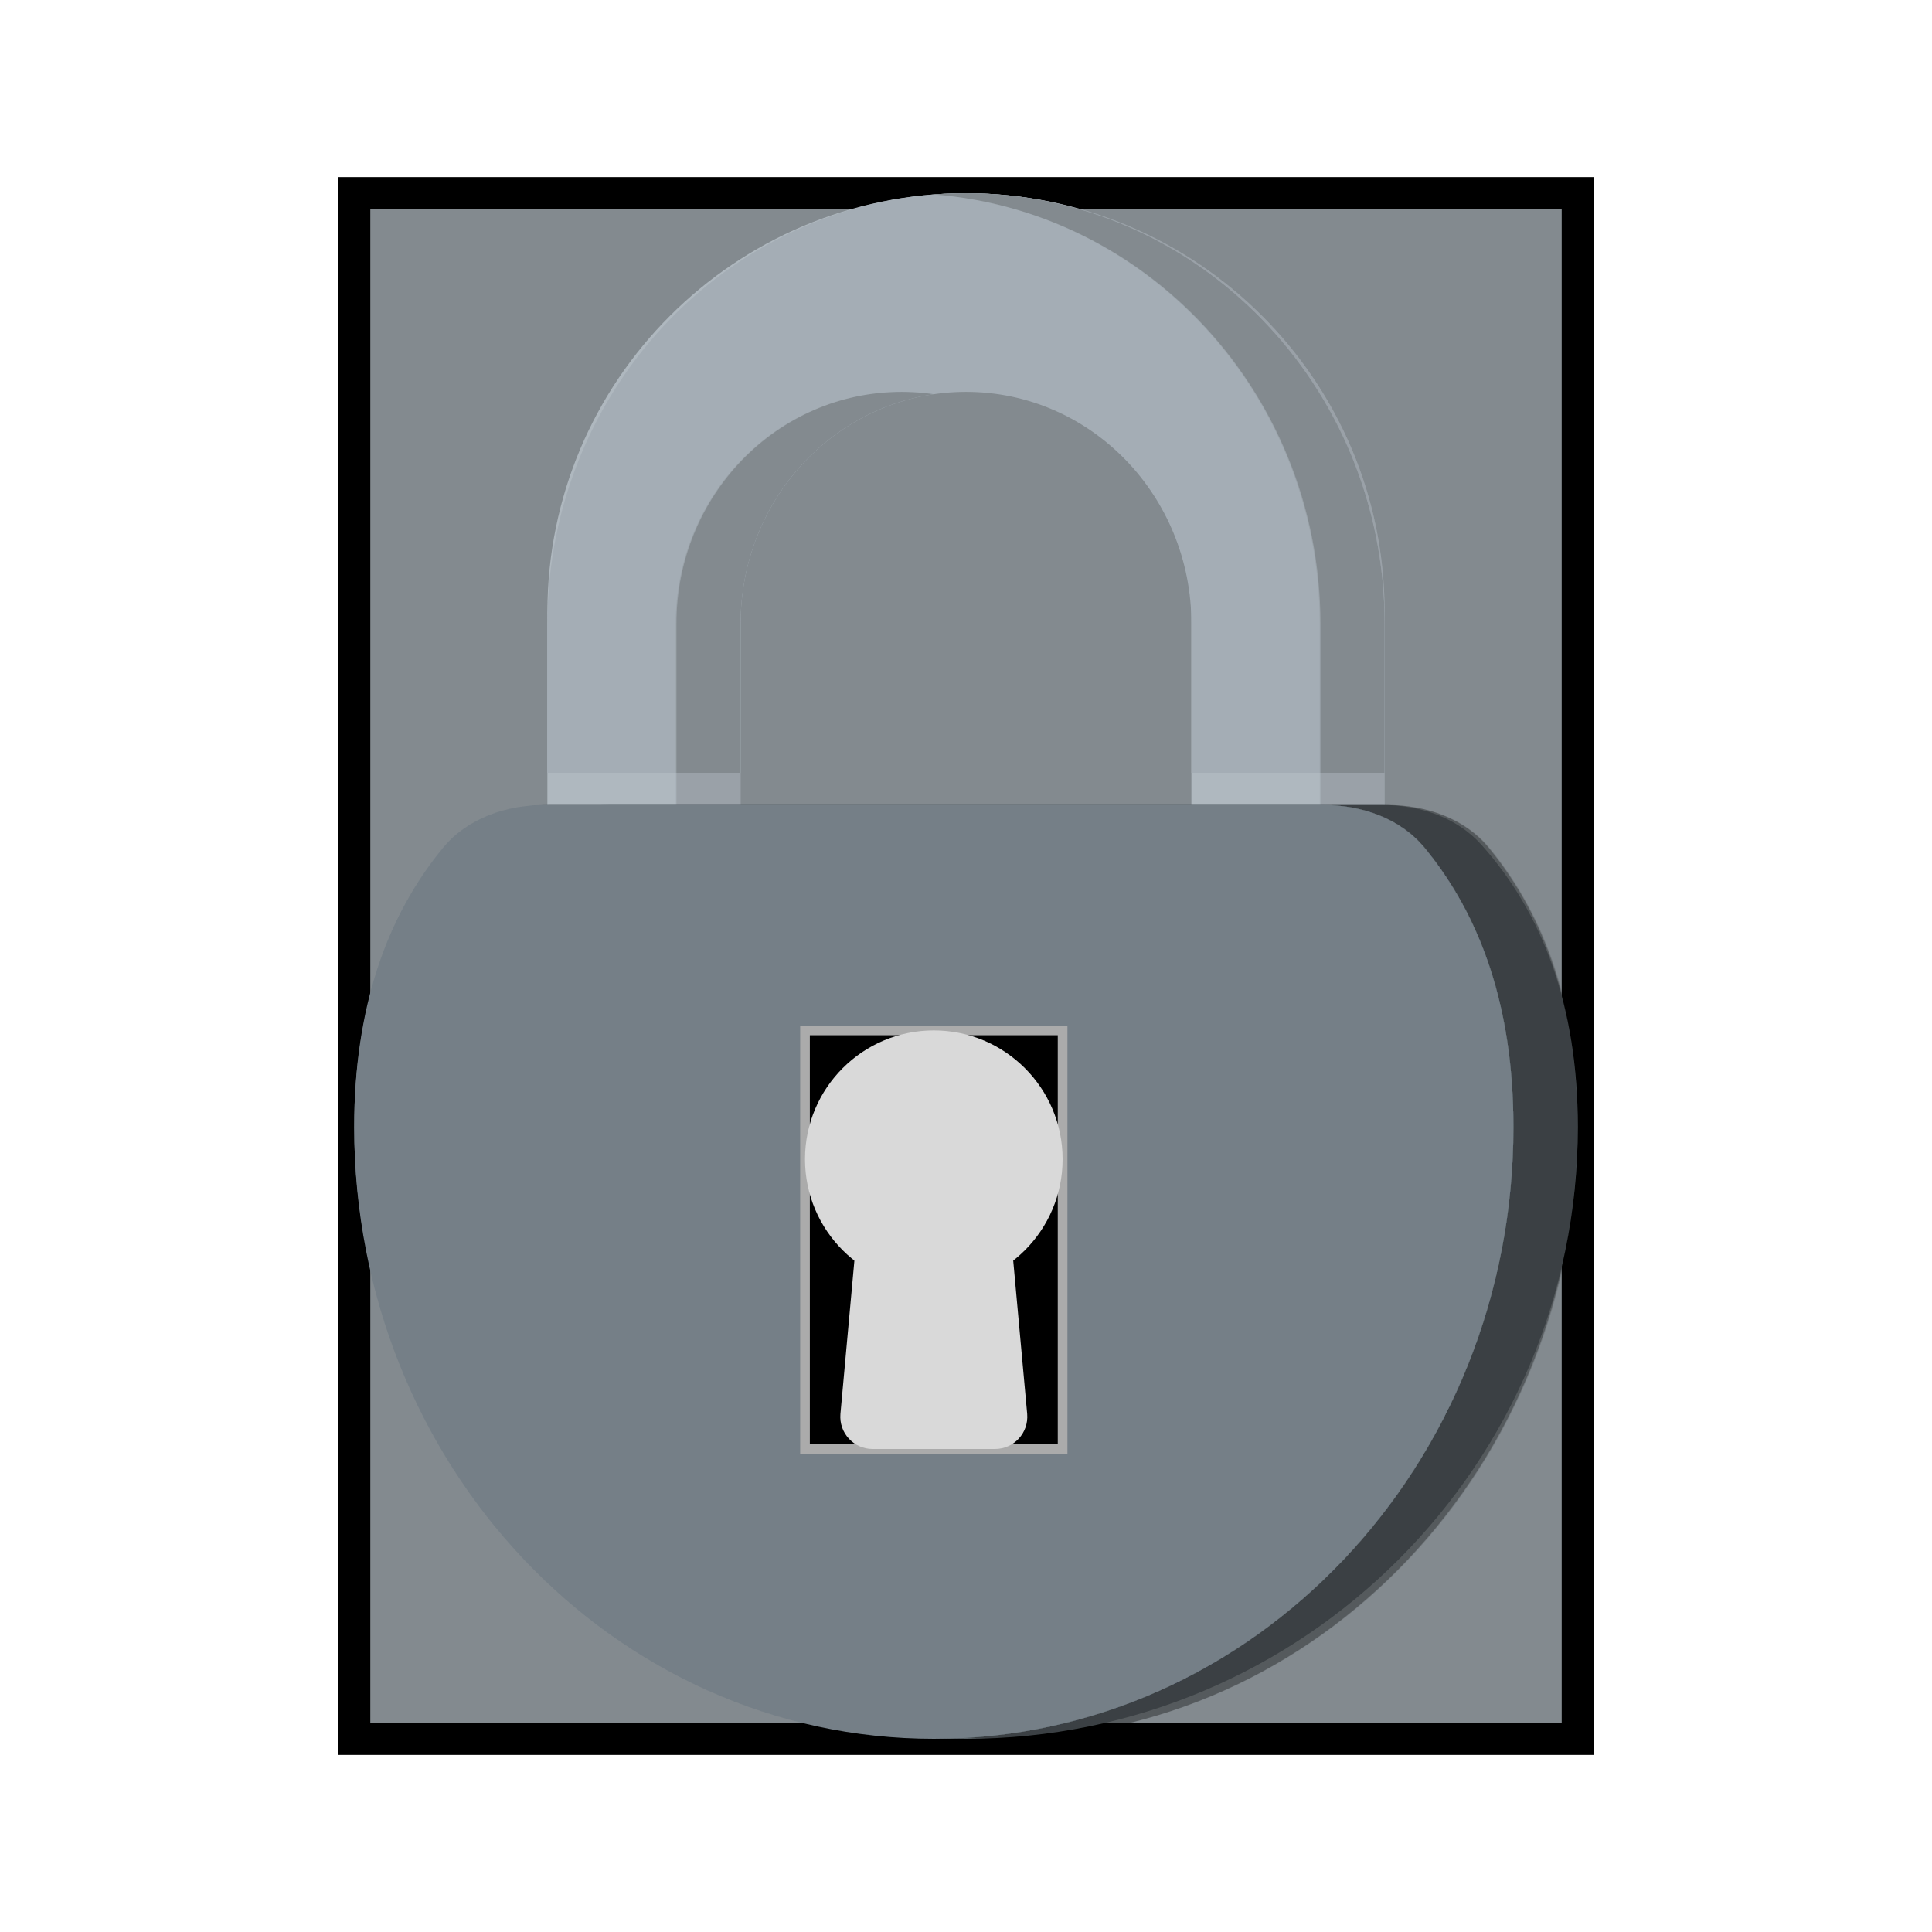
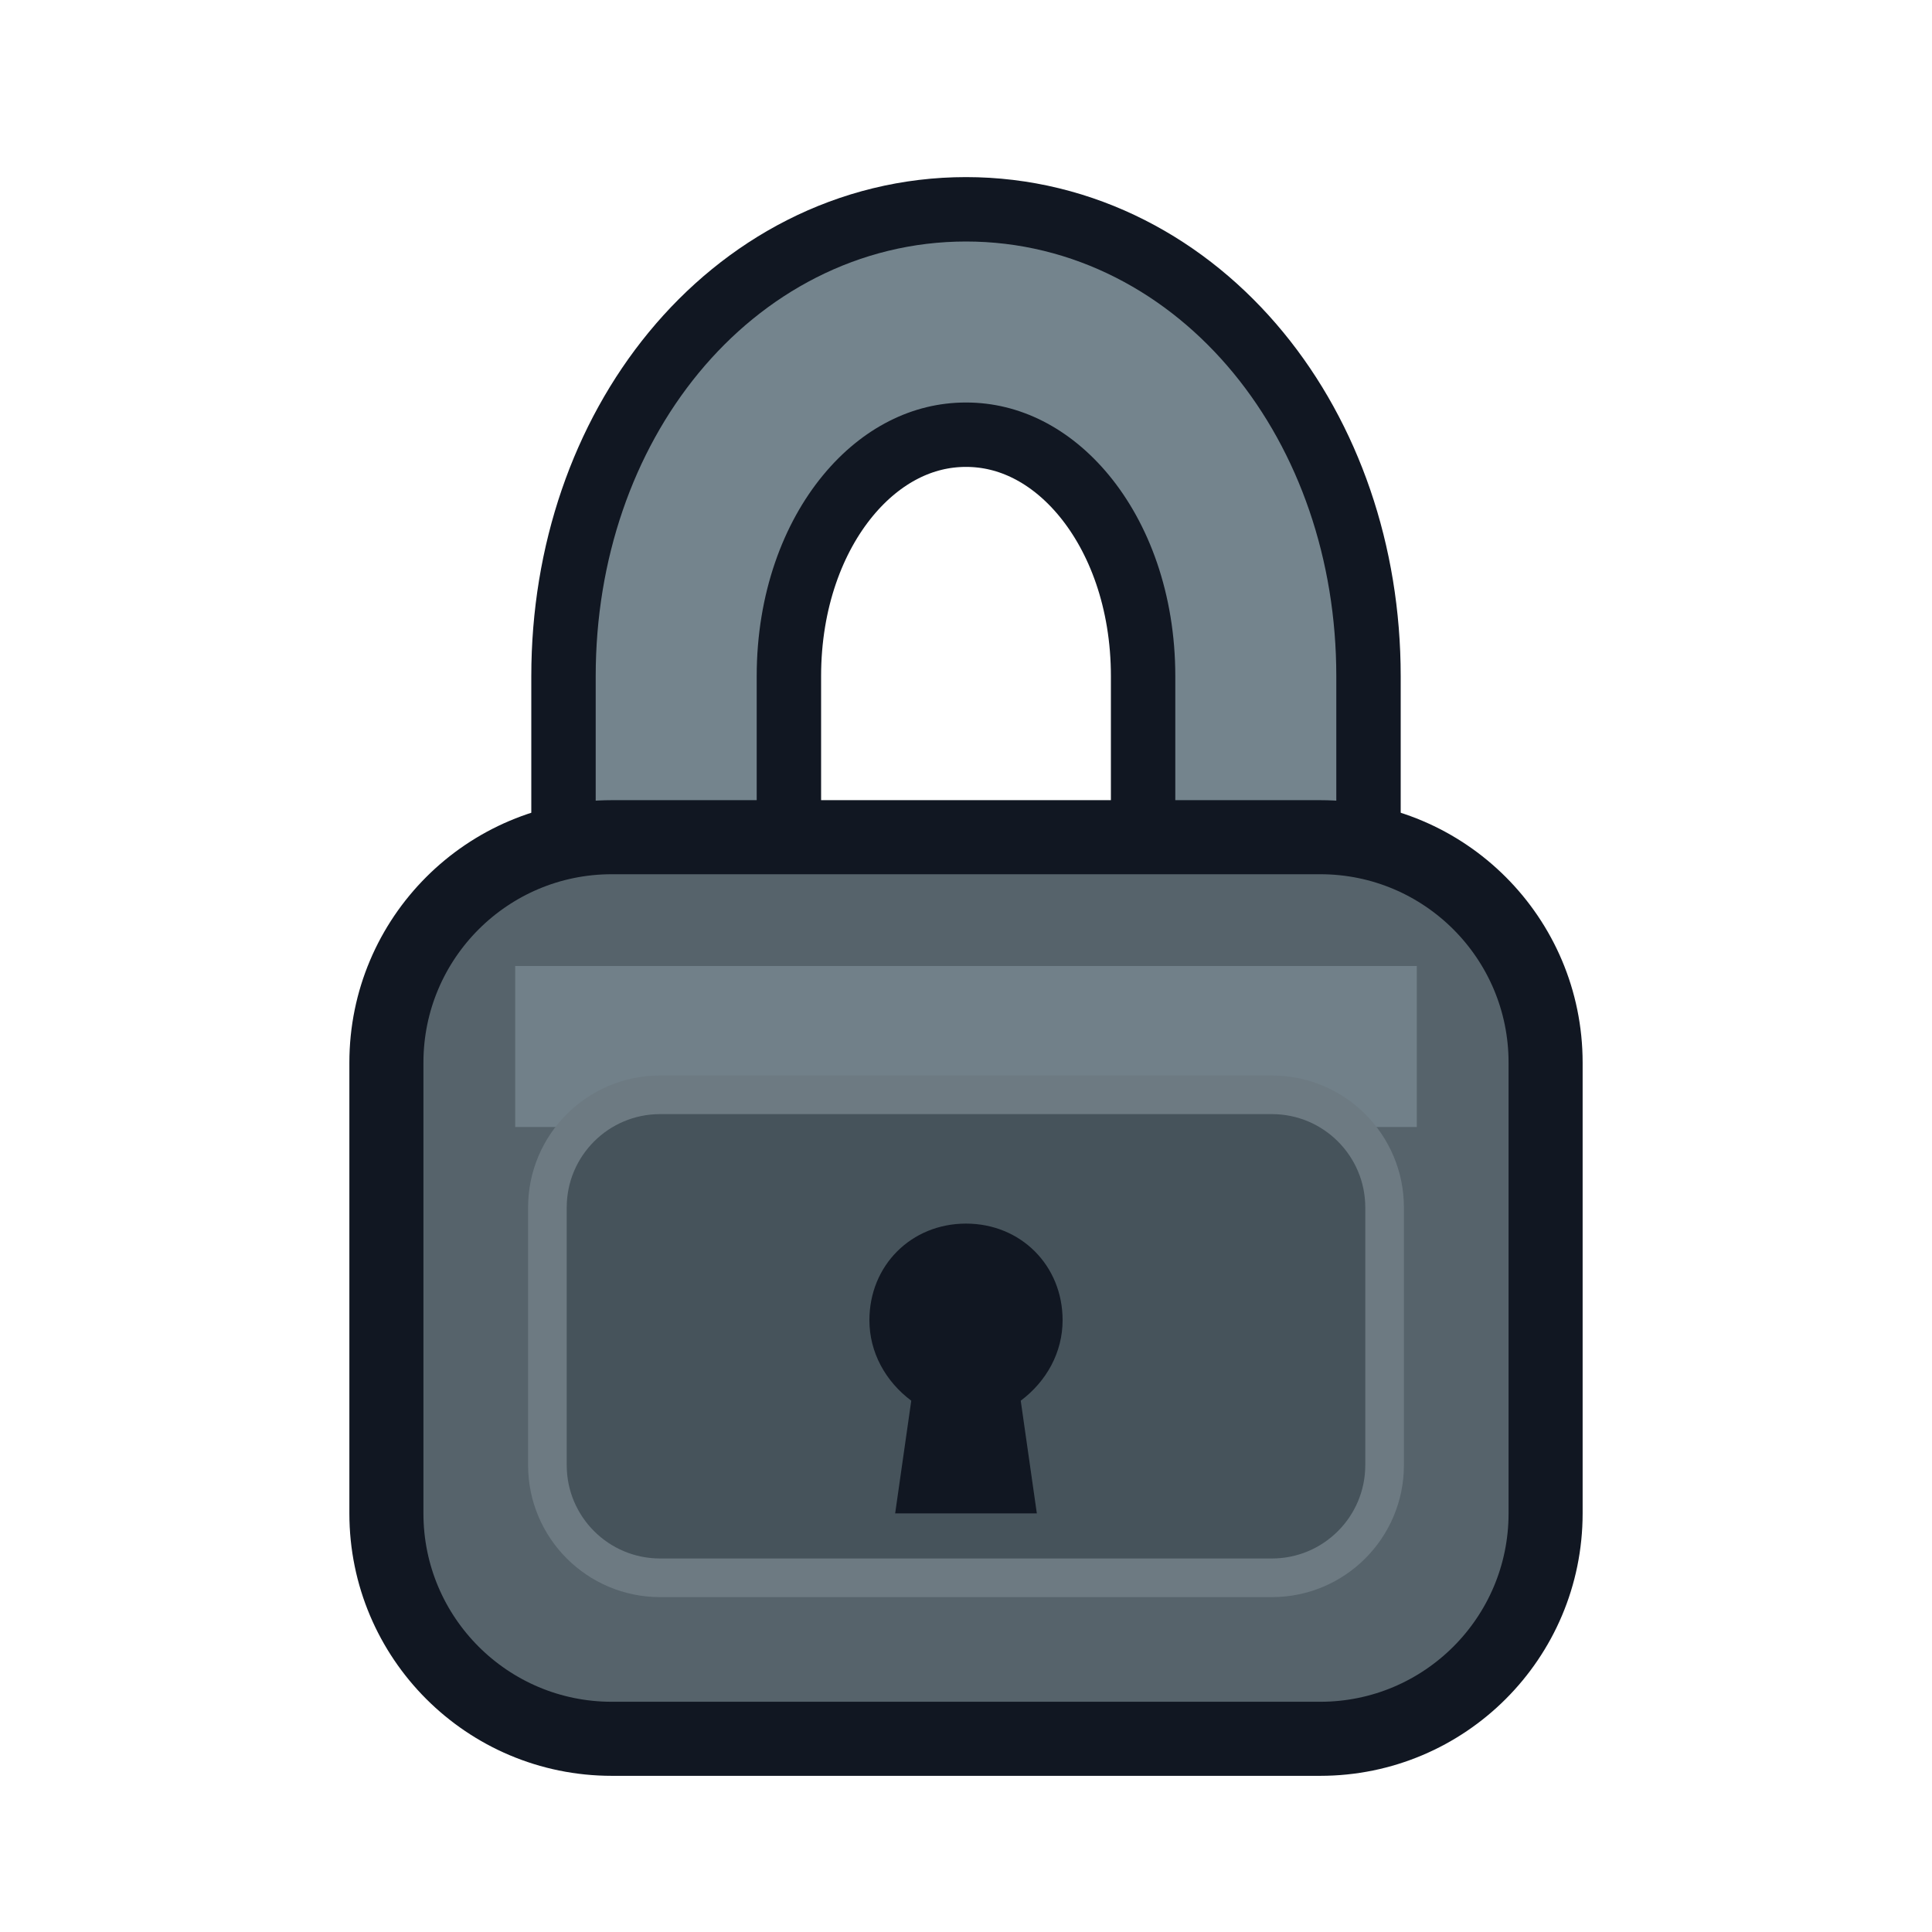
- <svg xmlns="http://www.w3.org/2000/svg" width="60" height="60" viewBox="0 0 60 60">
-   <defs>
-     <filter id="fx0">
-       <feGaussianBlur in="SourceAlpha" stdDeviation="0" result="fx0_is_blur" />
-       <feOffset dx="-2" dy="0" result="fx0_is_off" />
-       <feComposite in="SourceAlpha" in2="fx0_is_off" operator="out" result="fx0_is_inv" />
-       <feFlood flood-color="#000000" flood-opacity="0.25" />
-       <feComposite in2="fx0_is_inv" operator="in" result="fx0_is_shadow" />
-       <feComposite in="fx0_is_shadow" in2="SourceGraphic" operator="over" />
-     </filter>
-     <filter id="fx1">
-       <feGaussianBlur in="SourceAlpha" stdDeviation="0" result="fx1_is_blur" />
-       <feOffset dx="-2" dy="0" result="fx1_is_off" />
-       <feComposite in="SourceAlpha" in2="fx1_is_off" operator="out" result="fx1_is_inv" />
-       <feFlood flood-color="#838A8F" flood-opacity="1" />
-       <feComposite in2="fx1_is_inv" operator="in" result="fx1_is_shadow" />
-       <feComposite in="fx1_is_shadow" in2="SourceGraphic" operator="over" />
-     </filter>
-     <filter id="fx2">
-       <feGaussianBlur in="SourceAlpha" stdDeviation="0" result="fx2_is_blur" />
-       <feOffset dx="0.7" dy="0.8" result="fx2_is_off" />
-       <feComposite in="SourceAlpha" in2="fx2_is_off" operator="out" result="fx2_is_inv" />
-       <feFlood flood-color="#AAB6BC" flood-opacity="1" />
-       <feComposite in2="fx2_is_inv" operator="in" result="fx2_is_shadow" />
-       <feComposite in="fx2_is_shadow" in2="SourceGraphic" operator="over" />
-       <feGaussianBlur in="SourceAlpha" stdDeviation="0" result="fx2_is_blur" />
-       <feOffset dx="-1.5" dy="0.5" result="fx2_is_off" />
-       <feComposite in="SourceAlpha" in2="fx2_is_off" operator="out" result="fx2_is_inv" />
-       <feFlood flood-color="#AAB6BC" flood-opacity="1" />
-       <feComposite in2="fx2_is_inv" operator="in" result="fx2_is_shadow" />
-       <feComposite in="fx2_is_shadow" in2="SourceGraphic" operator="over" />
-       <feDropShadow dx="2" dy="0" stdDeviation="0" flood-color="#000000" flood-opacity="0.35" />
-     </filter>
-   </defs>
-   <g>
-     <g transform="translate(11, 6)">
-       <rect width="38" height="48" fill="#838A8F" stroke="#000000" stroke-width="1" />
-       <g transform="translate(6, 0)" filter="url(#fx0)">
-         <path d="M13 0C5.82 0 0 5.82 0 13L0 21L6 21L6 13C6 9.13 9.13 6 13 6C16.87 6 20 9.13 20 13L20 21L26 21L26 13C26 5.82 20.18 0 13 0Z" fill="#AFB8BF" />
-       </g>
-       <g transform="translate(0, 19)">
-         <path d="M6.07 0C4.91 0 3.75 0.38 2.98 1.25C1.09 3.37 0 6.24 0 10C0 20.49 8.51 29 19 29C29.49 29 38 20.49 38 10C38 6.24 36.91 3.37 35.02 1.25C34.25 0.38 33.09 0 31.93 0L6.07 0Z" fill="#5A6368" />
-       </g>
-     </g>
-     <g transform="translate(17, 6)" filter="url(#fx1)">
-       <path d="M13 0C5.82 0 0 5.99 0 13.37L0 18L6 18L6 13.37C6 9.39 9.13 6.17 13 6.17C16.87 6.17 20 9.39 20 13.37L20 18L26 18L26 13.37C26 5.99 20.18 0 13 0Z" fill="#A4ADB5" />
-     </g>
-     <g transform="translate(11, 25)" filter="url(#fx2)">
-       <path d="M5.92 0C4.72 0 3.51 0.41 2.75 1.34C1.01 3.46 0 6.29 0 10C0 20.49 8.06 29 18 29C27.94 29 36 20.49 36 10C36 6.29 34.99 3.46 33.25 1.34C32.49 0.41 31.28 0 30.08 0L5.92 0Z" fill="#747F87" />
-     </g>
-     <g transform="translate(25, 32)">
-       <rect width="8" height="13" fill="#000000" stroke="#ABABAB" stroke-width="0.3" />
-       <path d="M0 4A4 4 0 1 1 8 4A4 4 0 1 1 0 4Z" fill="#D9D9D9" />
-       <g transform="translate(1, 2)">
-         <path d="M0.92 0.91C0.96 0.39 1.4 0 1.91 0L4.09 0C4.6 0 5.04 0.39 5.08 0.91L5.9 9.91C5.95 10.5 5.49 11 4.9 11L1.1 11C0.51 11 0.05 10.5 0.1 9.91L0.92 0.91Z" fill="#D9D9D9" />
-       </g>
-     </g>
-   </g>
+ <svg xmlns="http://www.w3.org/2000/svg" width="60" height="60" viewBox="0 0 60 60" fill="none">
+   <path d="M21 28V21C21 14.8 25 10 30 10C35 10 39 14.8 39 21V28" stroke="#111722" stroke-width="9" stroke-linecap="round" />
+   <path d="M21 28V21C21 14.8 25 10 30 10C35 10 39 14.8 39 21V28" stroke="#74848D" stroke-width="5" stroke-linecap="round" />
+   <rect x="12" y="26" width="36" height="28" rx="7" fill="#56636B" stroke="#111722" stroke-width="2.3" />
+   <path d="M16 30H44V35H16V30Z" fill="#718089" />
+   <rect x="17" y="34" width="26" height="15" rx="3.5" fill="#46535B" stroke="#6D7A82" stroke-width="1.2" />
+   <path d="M33 41C33 39.3 31.7 38 30 38C28.3 38 27 39.3 27 41C27 42 27.5 42.9 28.3 43.5L27.8 47H32.2L31.7 43.5C32.5 42.9 33 42 33 41Z" fill="#111722" />
</svg>
